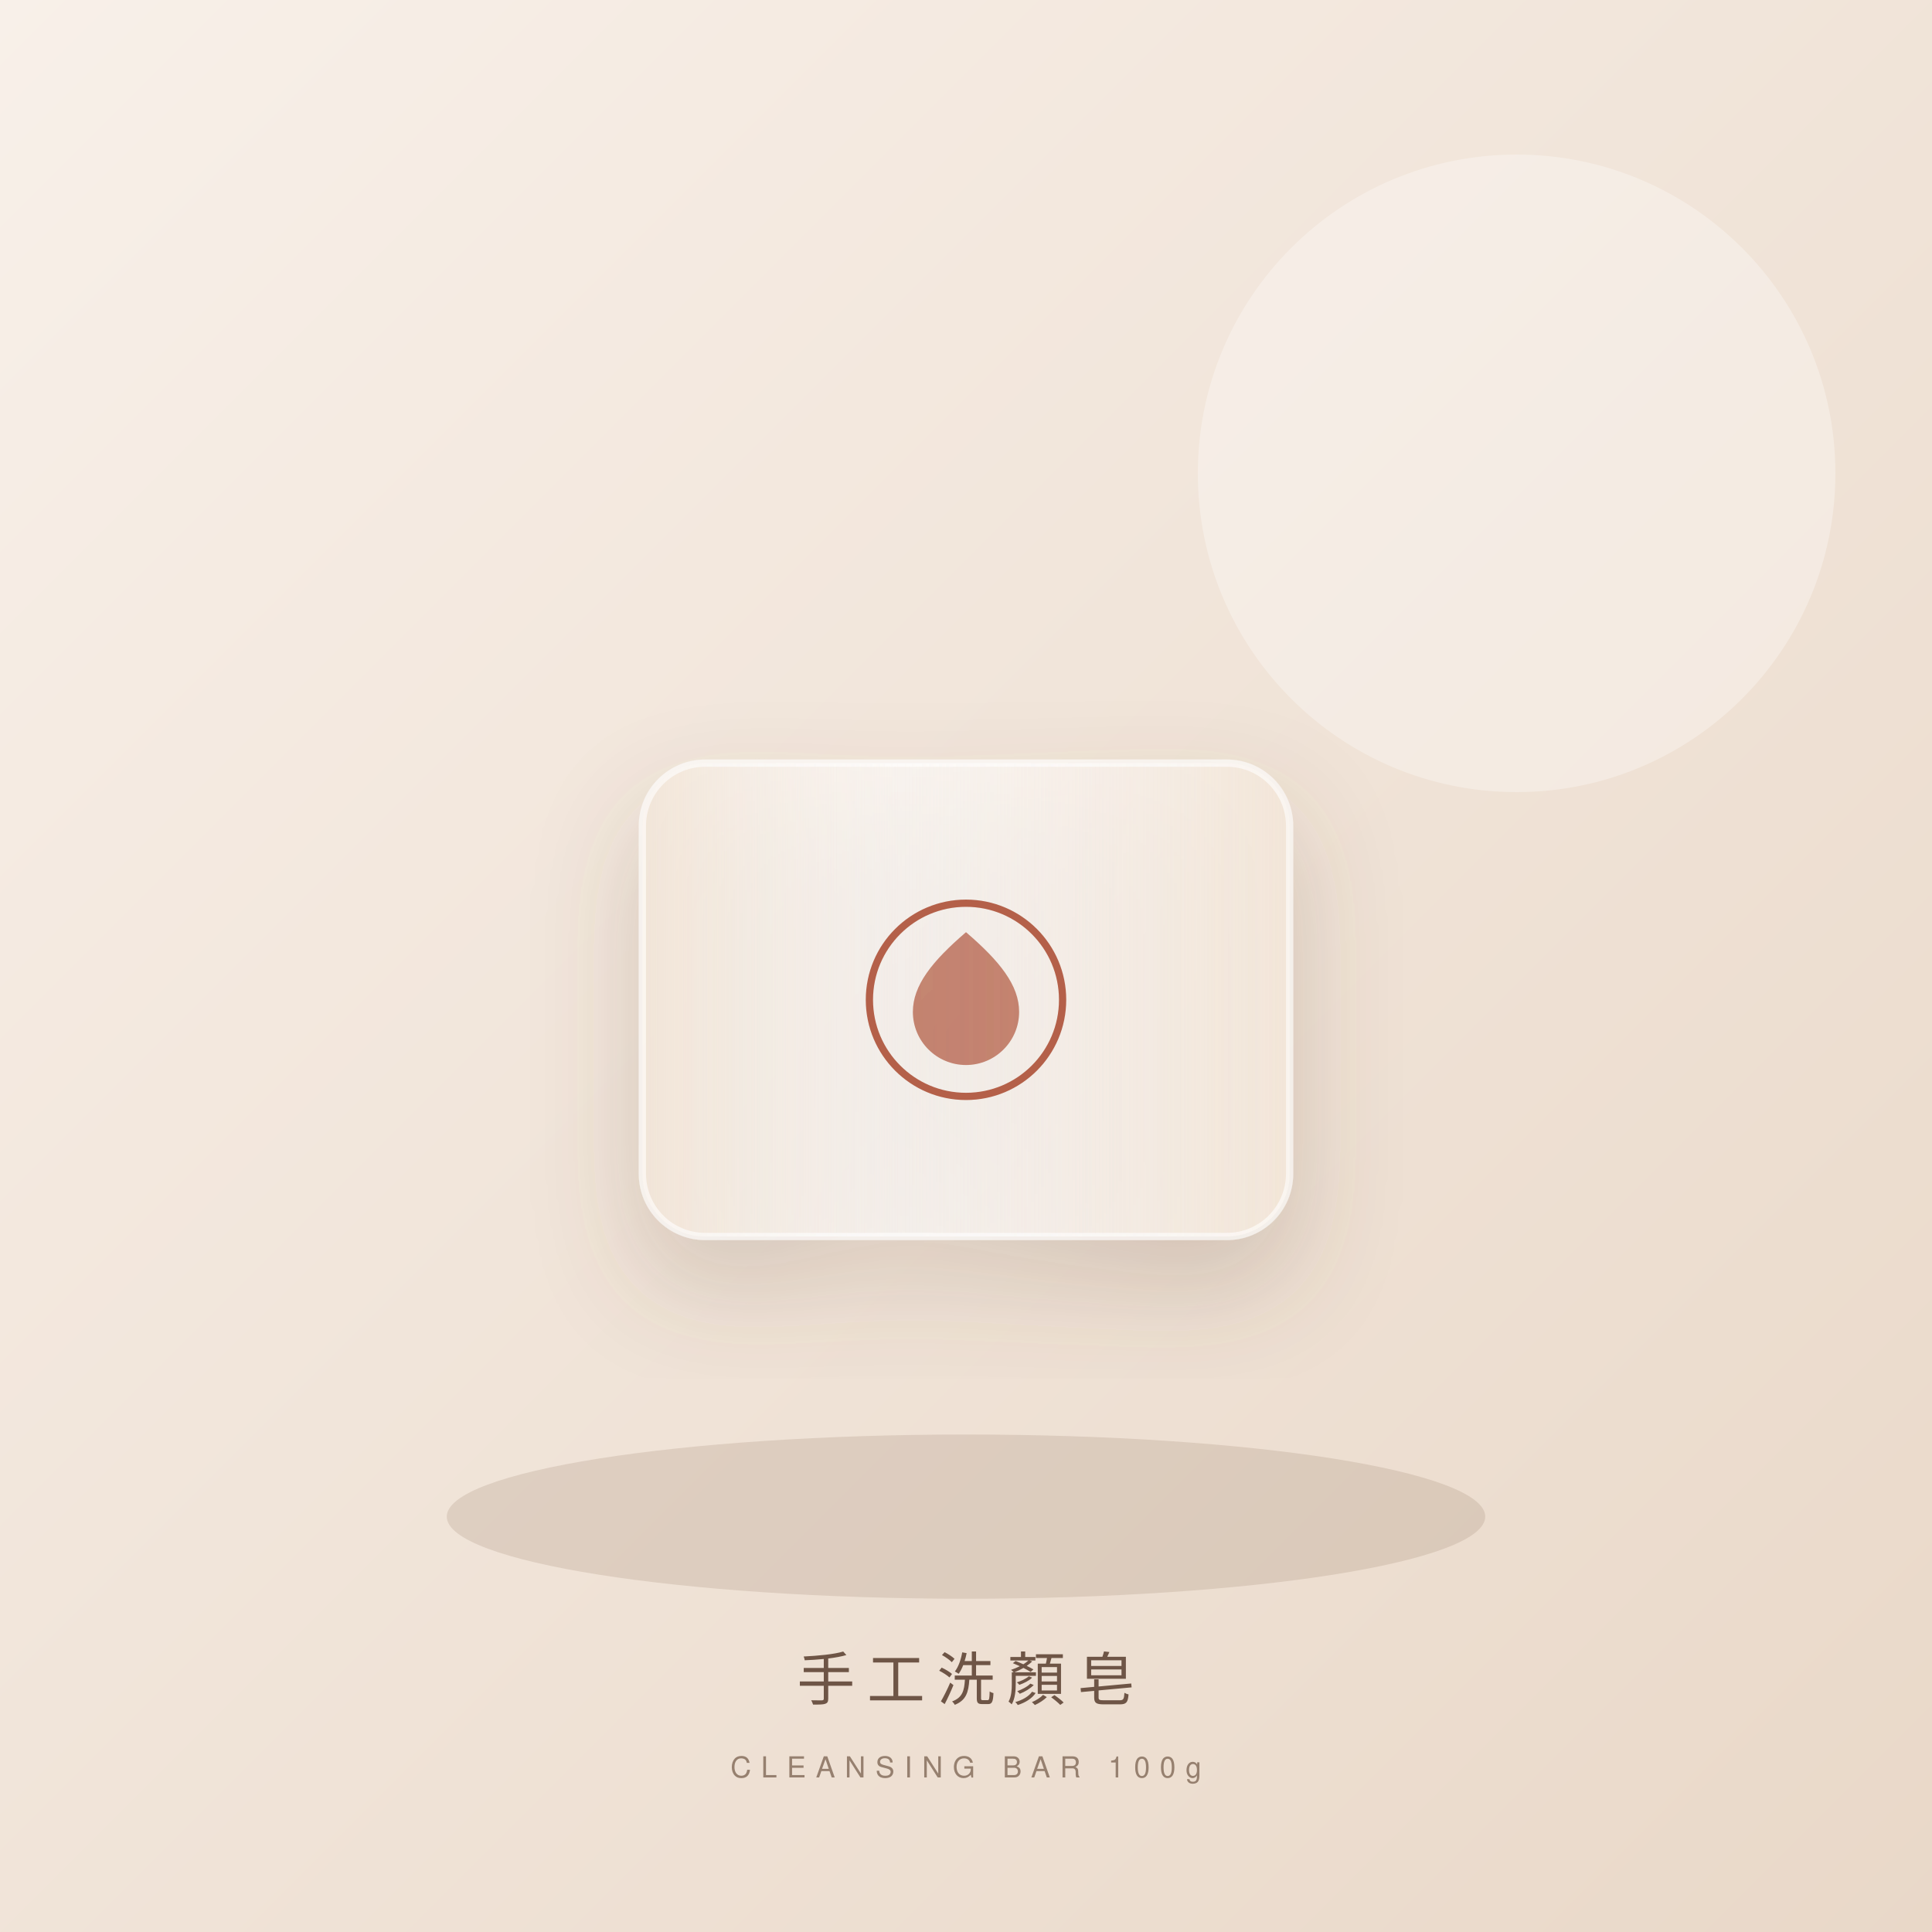
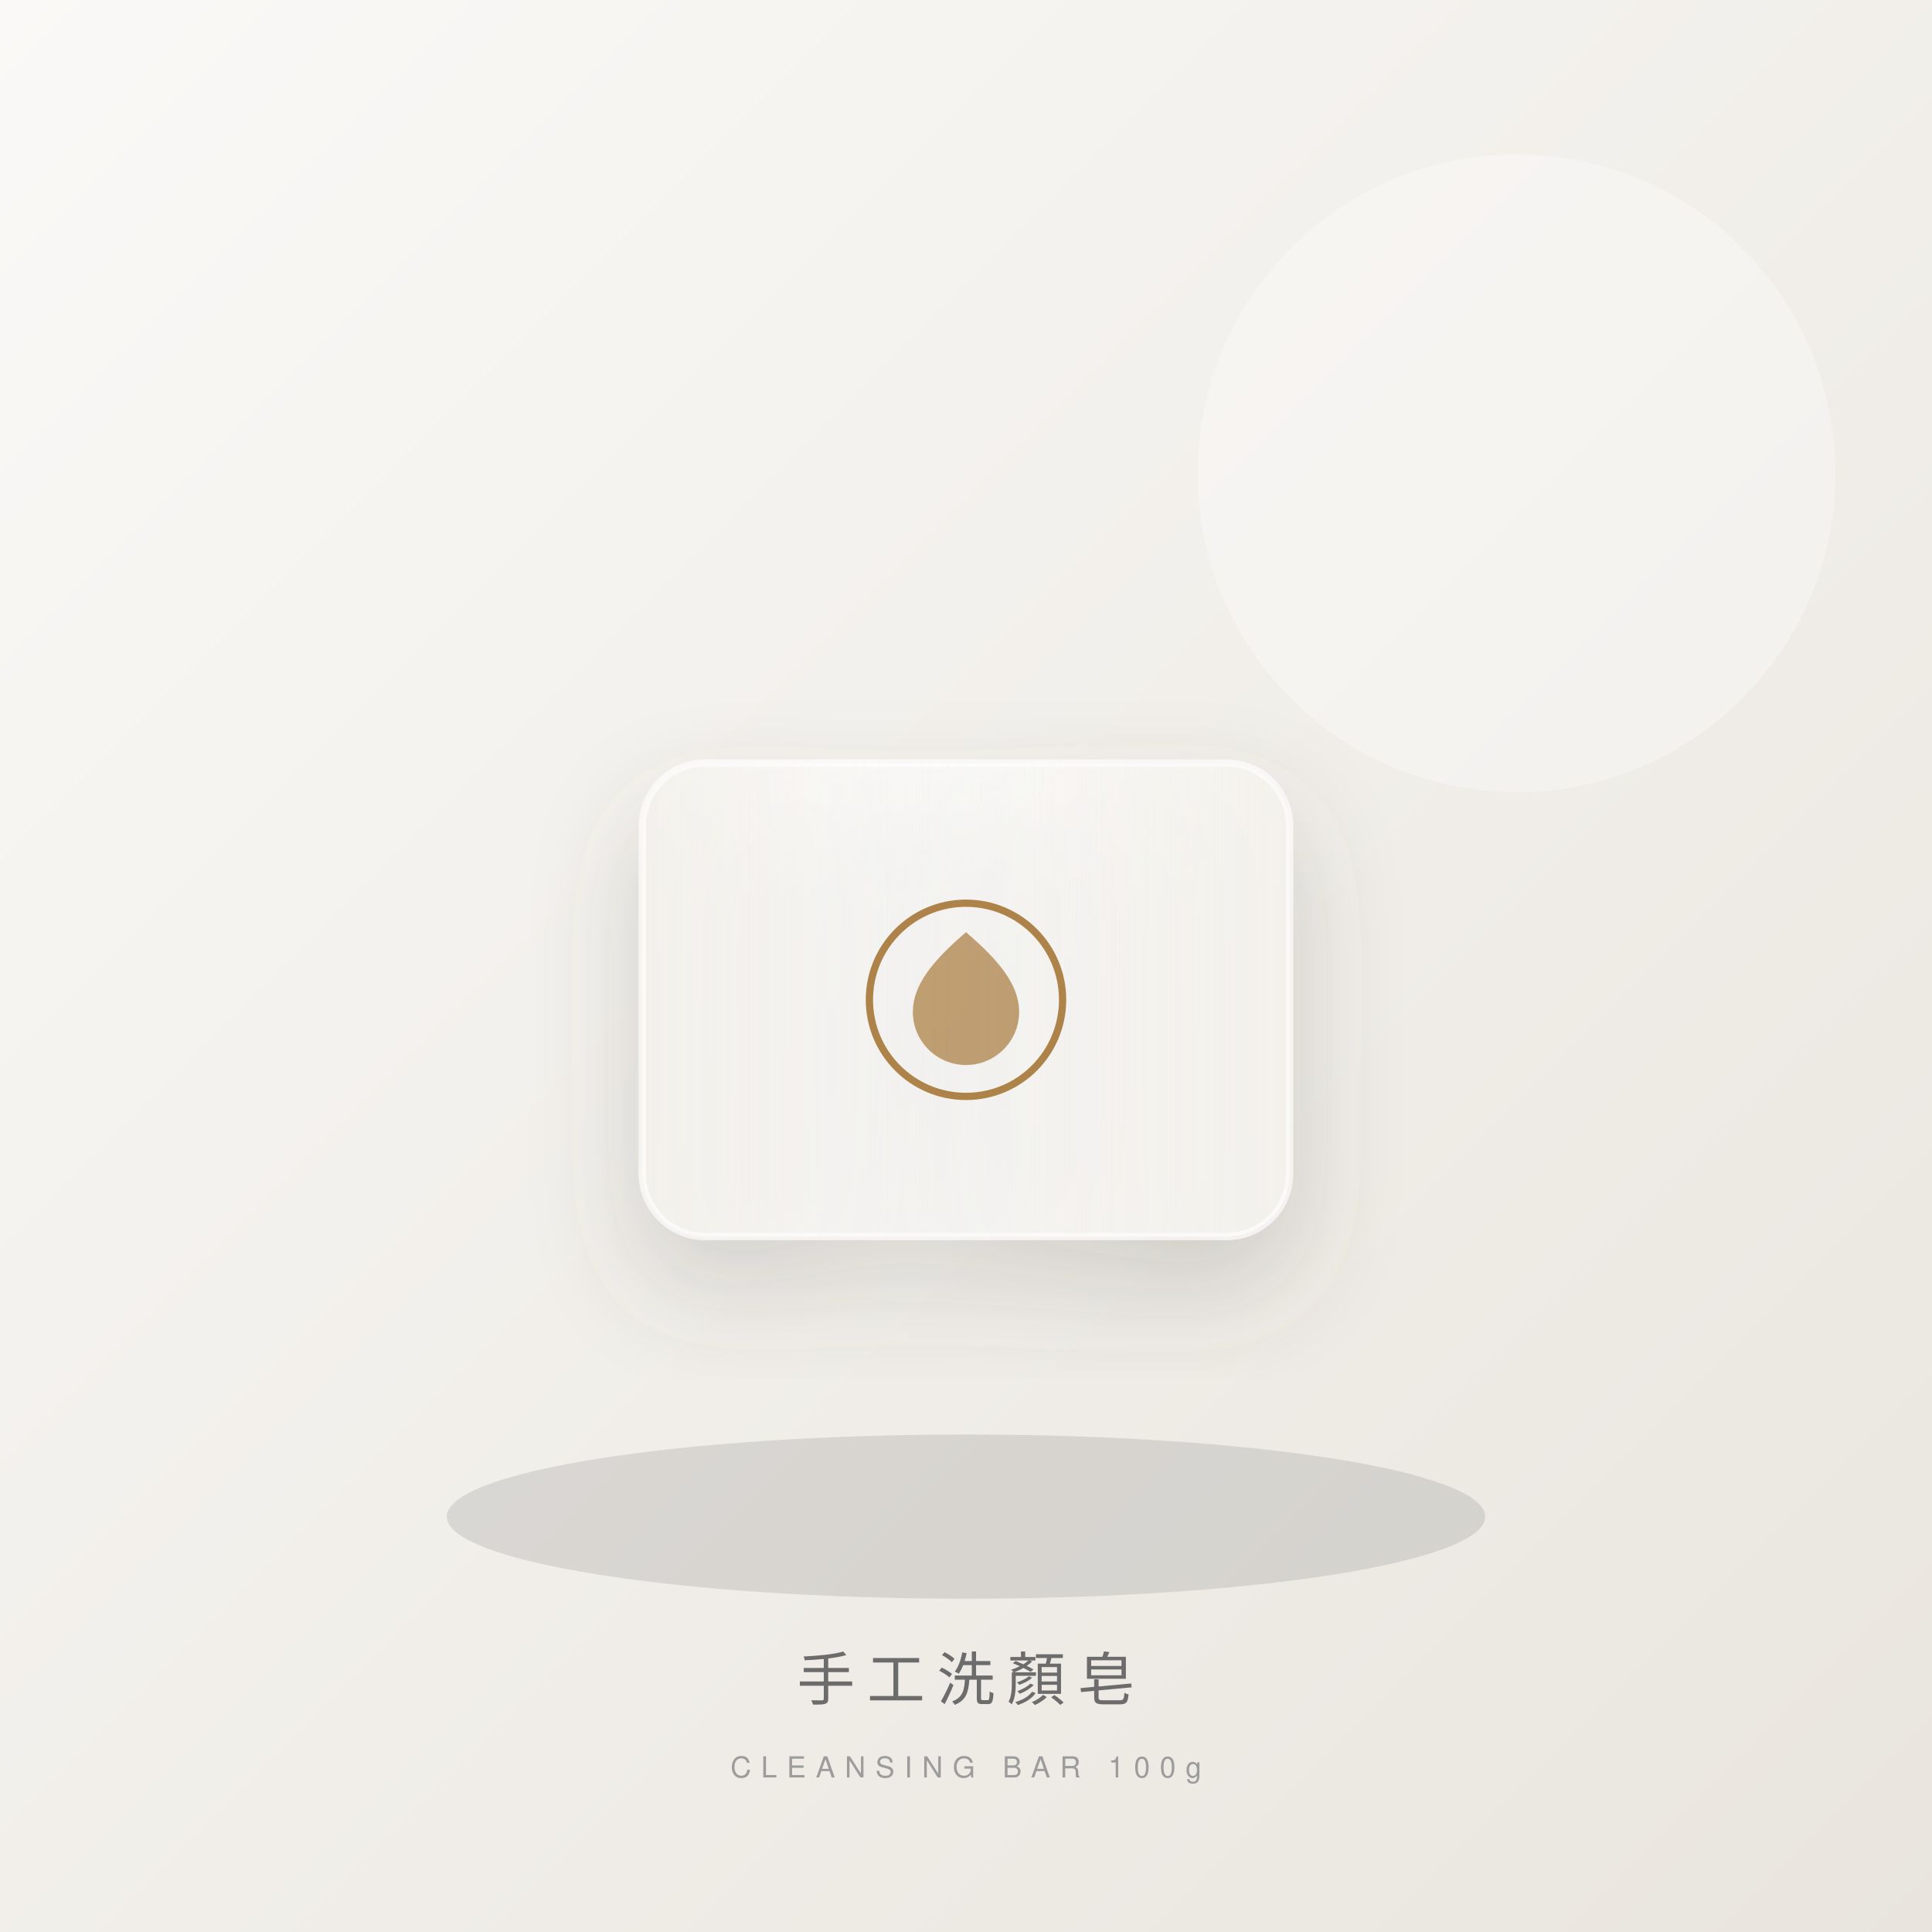
<svg xmlns="http://www.w3.org/2000/svg" viewBox="0 0 800 800" role="img" aria-label="手工洗顏皂">
  <defs>
    <linearGradient id="g" x1="0" y1="0" x2="1" y2="1">
-       <stop offset="0" stop-color="#F8F0E9" />
-       <stop offset="1" stop-color="#E9D8C8" />
+       <stop offset="0" stop-color="#FAF9F7" />
+       <stop offset="1" stop-color="#E9E5DE" />
    </linearGradient>
    <linearGradient id="b" x1="0" y1="0" x2="1" y2="0">
-       <stop offset="0" stop-color="#F2E5D8" stop-opacity=".95" />
+       <stop offset="0" stop-color="#F3F1EC" stop-opacity=".95" />
      <stop offset=".4" stop-color="#FFFFFF" stop-opacity=".55" />
-       <stop offset="1" stop-color="#F2E5D8" />
+       <stop offset="1" stop-color="#F3F1EC" />
    </linearGradient>
    <filter id="s" x="-30%" y="-30%" width="160%" height="160%">
-       <feDropShadow dx="0" dy="20" stdDeviation="22" flood-color="#6B5140" flood-opacity=".24" />
+       <feDropShadow dx="0" dy="20" stdDeviation="22" flood-color="#5A5651" flood-opacity=".24" />
    </filter>
  </defs>
  <rect width="800" height="800" fill="url(#g)" />
  <circle cx="628" cy="196" r="132" fill="#FFFFFF" opacity=".3" />
-   <ellipse cx="400" cy="628" rx="215" ry="34" fill="#8C6E58" opacity=".18" />
+   <ellipse cx="400" cy="628" rx="215" ry="34" fill="#6C6C6C" opacity=".18" />
  <g filter="url(#s)">
    <rect x="266" y="316" width="268" height="196" rx="26" fill="url(#b)" />
    <rect x="266" y="316" width="268" height="196" rx="26" fill="none" stroke="#FFFFFF" stroke-width="3" opacity=".6" />
-     <circle cx="400" cy="414" r="40" fill="none" stroke="#B4614A" stroke-width="3" />
-     <path d="M400 386c14 12 22 22 22 33a22 22 0 1 1-44 0c0-11 8-21 22-33z" fill="#B4614A" opacity=".75" />
+     <circle cx="400" cy="414" r="40" fill="none" stroke="#AD8349" stroke-width="3" />
+     <path d="M400 386c14 12 22 22 22 33a22 22 0 1 1-44 0c0-11 8-21 22-33z" fill="#AD8349" opacity=".75" />
  </g>
-   <text x="400" y="704" font-family="Georgia,serif" font-size="24" letter-spacing="5" fill="#6E5546" text-anchor="middle">手工洗顏皂</text>
-   <text x="400" y="736" font-family="Helvetica,Arial,sans-serif" font-size="12" letter-spacing="4" fill="#96806F" text-anchor="middle">CLEANSING BAR 100g</text>
+   <text x="400" y="704" font-family="Georgia,serif" font-size="24" letter-spacing="5" fill="#6C6C6C" text-anchor="middle">手工洗顏皂</text>
+   <text x="400" y="736" font-family="Helvetica,Arial,sans-serif" font-size="12" letter-spacing="4" fill="#9C9C9C" text-anchor="middle">CLEANSING BAR 100g</text>
</svg>
